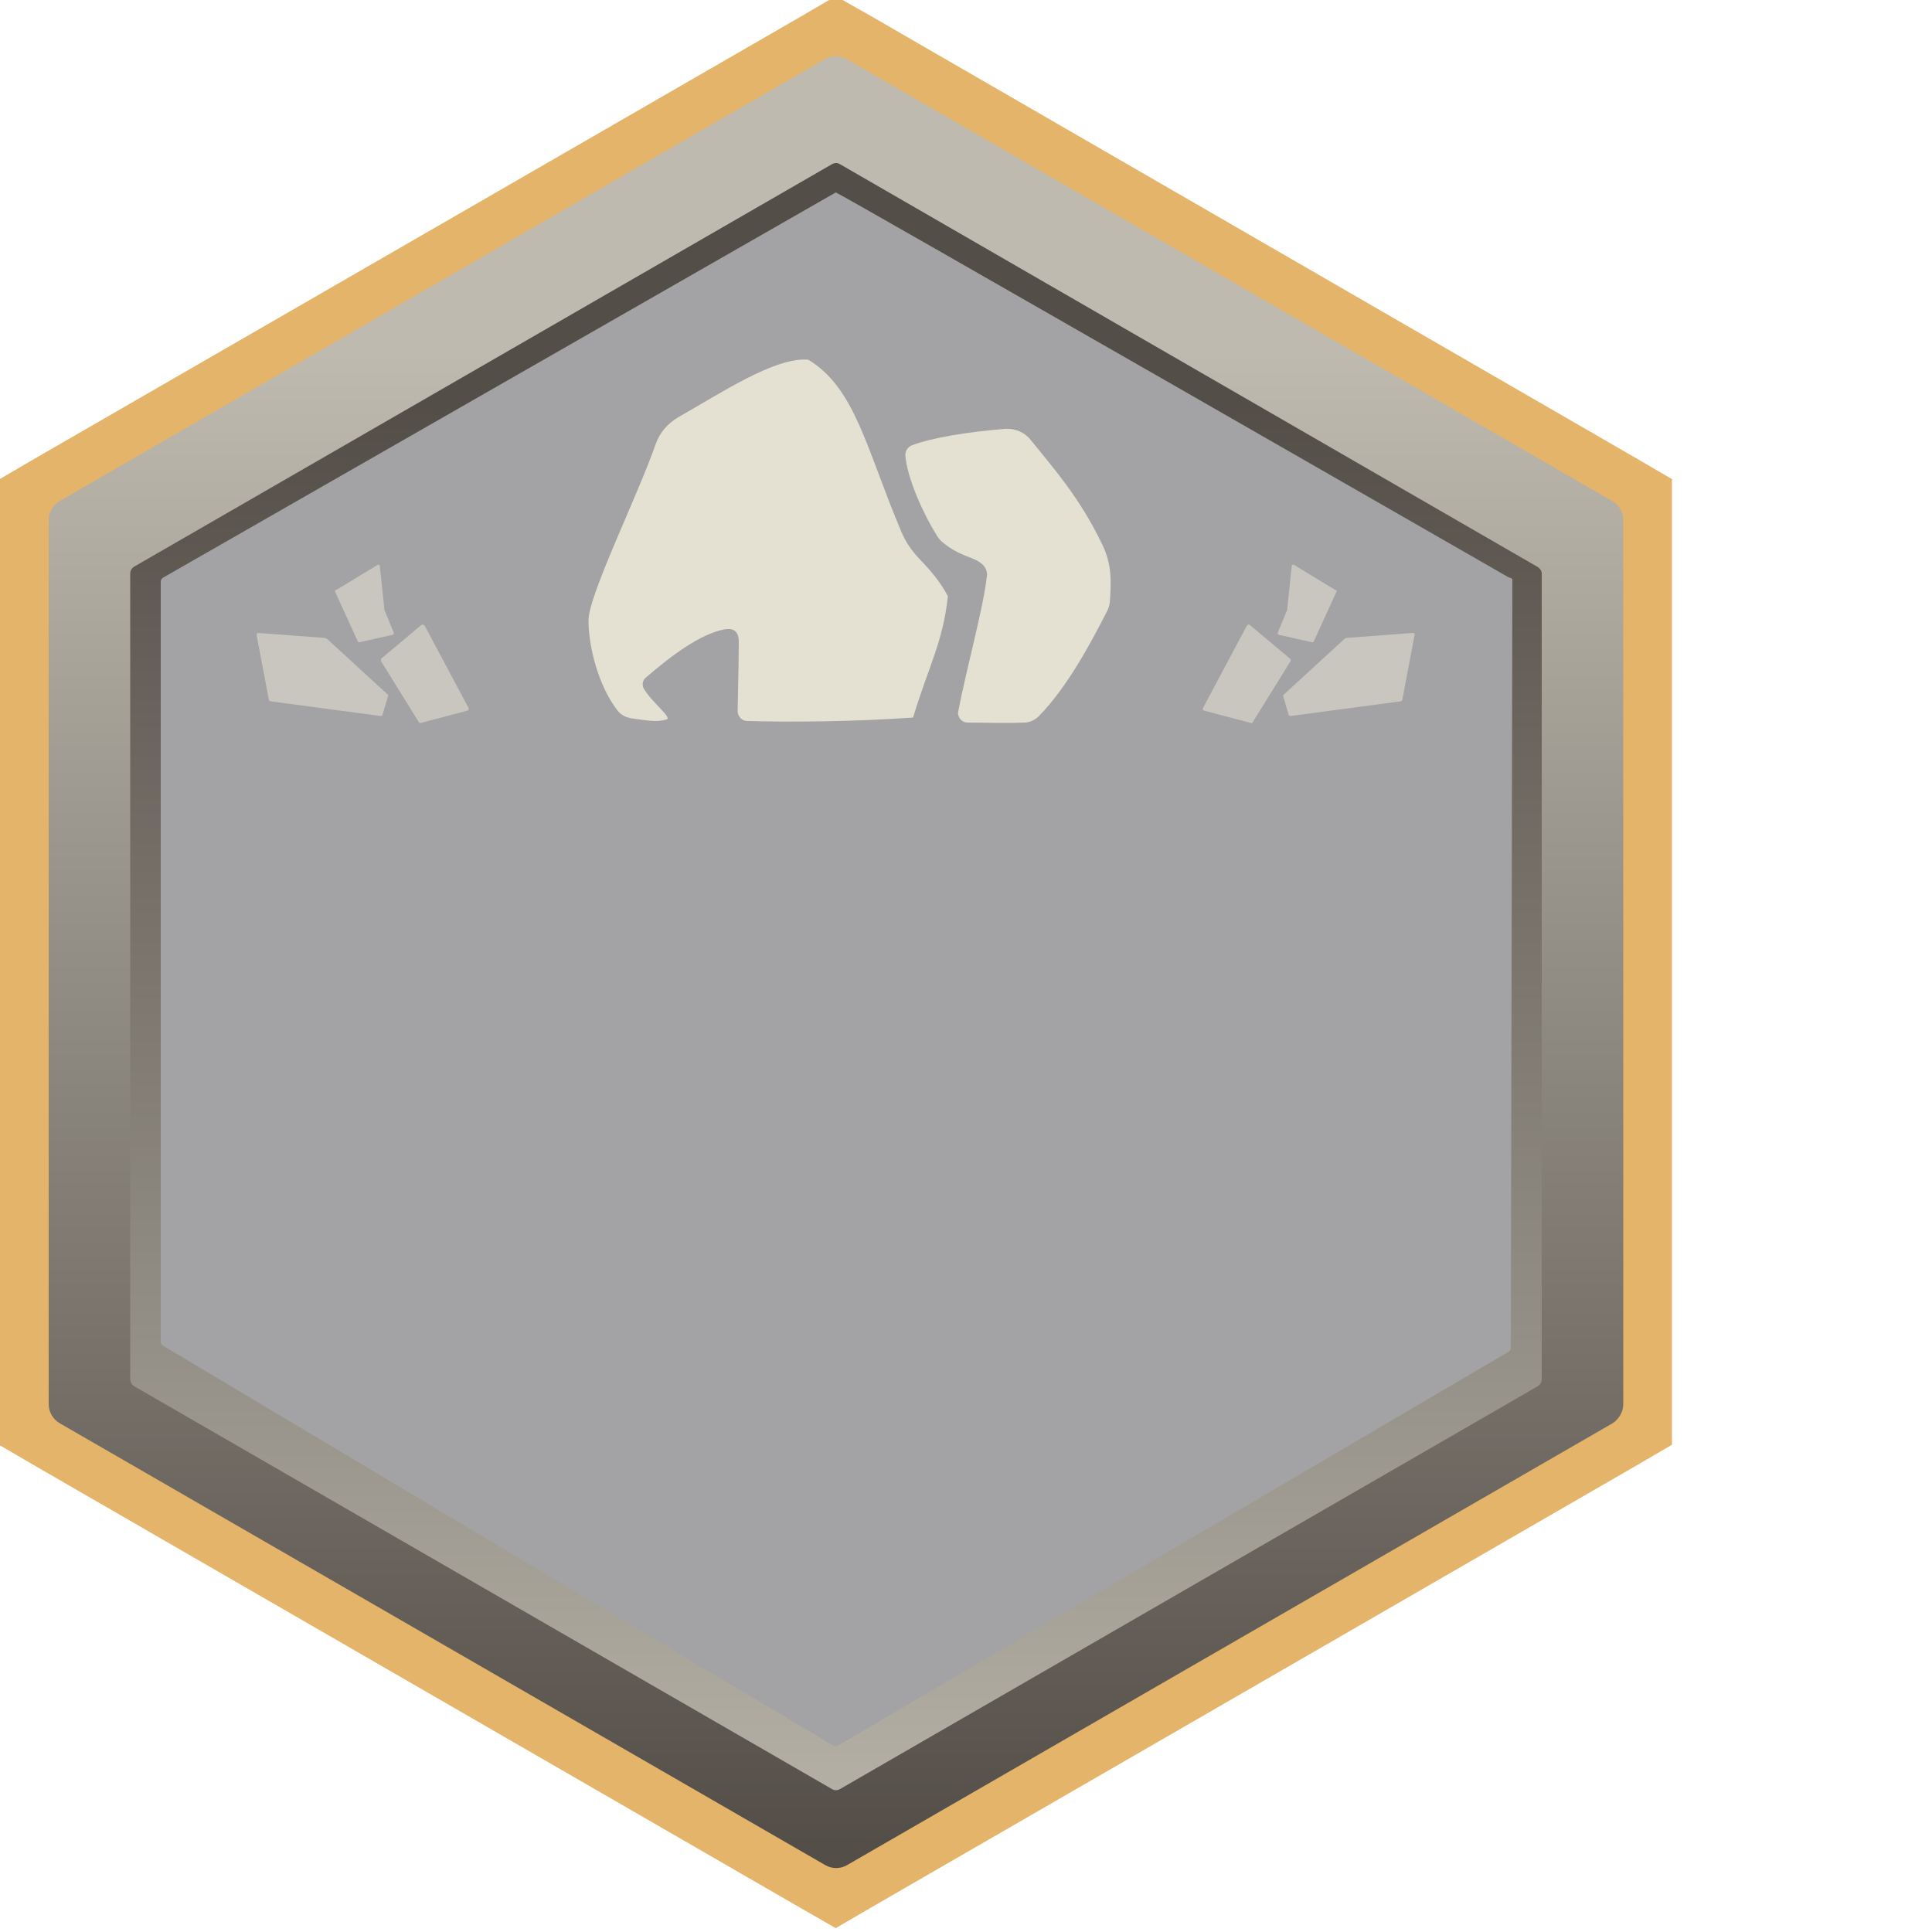
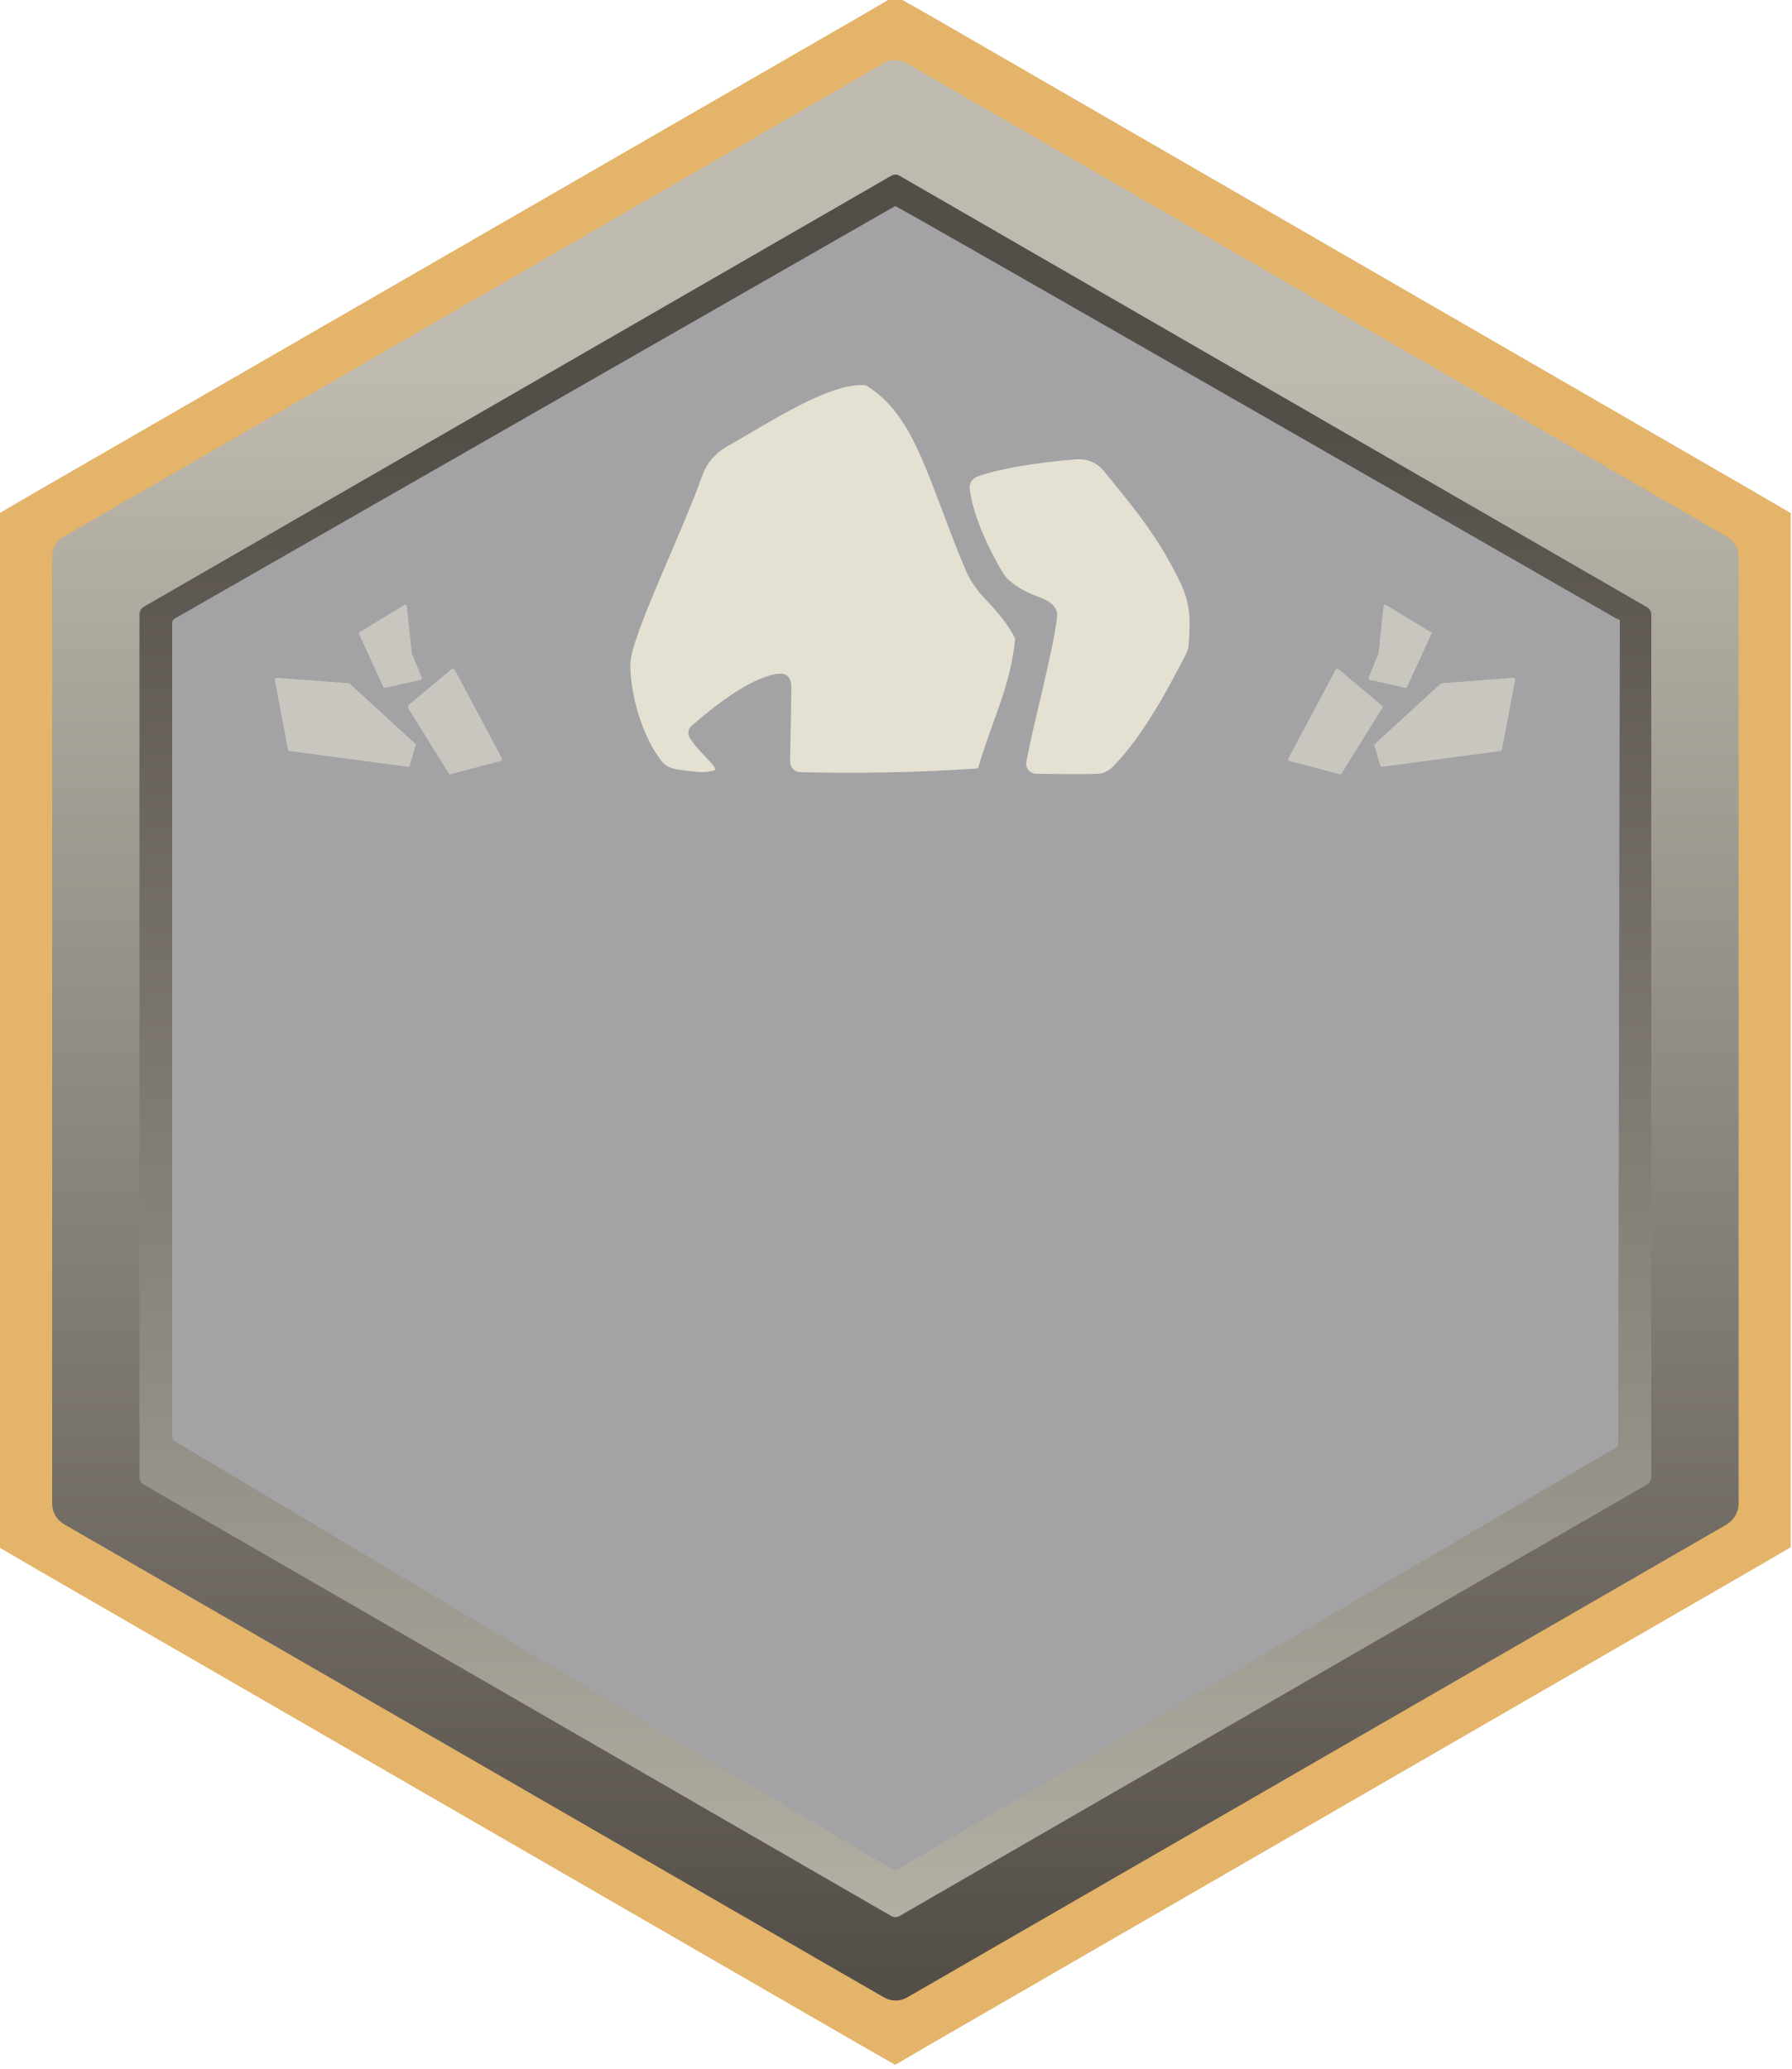
- <svg xmlns="http://www.w3.org/2000/svg" id="a" width="500" height="500" version="1.1" viewBox="0 0 500 500">
+ <svg xmlns="http://www.w3.org/2000/svg" viewBox="0 0 433 500" version="1.1" id="a" style="max-height: 500px" width="433" height="500">
  <defs>
    <style>
      .cls-1 {
        fill: url(#linear-gradient);
      }

      .cls-1, .cls-2, .cls-3, .cls-4, .cls-5, .cls-6 {
        stroke-width: 0px;
      }

      .cls-2 {
        fill: #e3b46a;
      }

      .cls-3 {
        opacity: .4;
      }

      .cls-3, .cls-5 {
        fill: #fffbe6;
        isolation: isolate;
      }

      .cls-4 {
        fill: #a3a3a5;
      }

      .cls-5 {
        opacity: .7;
      }

      .cls-6 {
        fill: url(#linear-gradient-2);
      }
    </style>
-     <linearGradient id="linear-gradient" x1="-18423.5" y1="1467.6" x2="-18423.5" y2="1853.9" gradientTransform="translate(-18207.2 1944.9) rotate(-180)" gradientUnits="userSpaceOnUse">
-       <stop offset="0" stop-color="#544e48" />
-       <stop offset="1" stop-color="#bebaaf" />
+     <linearGradient gradientUnits="userSpaceOnUse" gradientTransform="translate(-18207.2 1944.9) rotate(-180)" y2="1853.9" x2="-18423.5" y1="1467.6" x1="-18423.5" id="linear-gradient">
+       <stop stop-color="#544e48" offset="0" />
+       <stop stop-color="#bebaaf" offset="1" />
    </linearGradient>
-     <linearGradient id="linear-gradient-2" x1="-18423.5" y1="-2272.9" x2="-18423.5" y2="-2674.5" gradientTransform="translate(-18207.2 2780.1) rotate(-180) scale(1 -1)" gradientUnits="userSpaceOnUse">
-       <stop offset="0" stop-color="#bfbbb0" />
-       <stop offset="1" stop-color="#544e48" />
+     <linearGradient gradientUnits="userSpaceOnUse" gradientTransform="translate(-18207.2 2780.1) rotate(-180) scale(1 -1)" y2="-2674.5" x2="-18423.5" y1="-2272.9" x1="-18423.5" id="linear-gradient-2">
+       <stop stop-color="#bfbbb0" offset="0" />
+       <stop stop-color="#544e48" offset="1" />
    </linearGradient>
  </defs>
-   <path class="cls-2" d="M429.3,126v245.9l-213,123L3.4,371.9V126L216.3,3.1l213,122.9Z" />
-   <path class="cls-2" d="M216.3,484.3L12.6,366.6v-235.3L216.3,13.7l203.8,117.7v235.3l-203.8,117.6M216.3,499l8.9-5.2,198.6-114.7,8.9-5.2V124l-8.9-5.2L225.3,4.1l-9-5.1-8.9,5.2L8.8,118.8-.1,124v250l8.9,5.2,198.6,114.7,8.9,5.1h0Z" />
-   <path class="cls-1" d="M420.1,363.4v-228.8c0-2-1.1-3.9-2.8-4.9L219.1,15.3c-1.7-1-3.9-1-5.6,0L15.4,129.7c-1.7,1-2.8,2.9-2.8,4.9v228.8c0,2,1.1,3.9,2.8,4.9l198.2,114.4c1.7,1,3.9,1,5.6,0l198.2-114.4c1.6-1.1,2.7-2.9,2.7-4.9Z" />
-   <path class="cls-6" d="M399,148.5v208.4c0,.8-.4,1.5-1.1,1.9l-180.5,104.2c-.7.4-1.5.4-2.1,0l-180.5-104.2c-.7-.4-1.1-1.1-1.1-1.9v-208.4c0-.8.4-1.5,1.1-1.9L215.3,42.5c.7-.4,1.5-.4,2.1,0l180.5,104.2c.7.4,1.1,1.1,1.1,1.8h0Z" />
-   <path class="cls-4" d="M391,348.8l.4-198.8c0-.4-.6-.4-1-.6,0,0-173.8-99.8-174.1-99.6L42.2,149.5c-.3.2-.6.6-.6,1v196.7c0,.4.2.8.5,1l173.6,103.6c.3.2.8.2,1.1,0l173.5-101.9c.5-.3.7-.7.7-1.1h0Z" />
-   <path class="cls-3" d="M322.7,161.9l-11.4,21.4c-.1.2,0,.5.3.6l12.1,3.2c.2.1.4,0,.5-.2l9.8-15.8c.1-.2.1-.4-.1-.6l-10.5-8.8c-.2-.1-.5-.1-.7.2h0ZM348,165.3l-15.8,14.5c-.1.1-.2.3-.1.4l1.4,4.8c.1.2.3.3.5.3l28.5-3.8c.2,0,.3-.2.4-.3l3.2-16.9c.1-.3-.2-.5-.4-.5l-17.3,1.3c-.2.1-.3.1-.4.2h0ZM345.9,153.1l-5.9,12.9c-.1.2-.3.3-.5.2l-8.5-1.9c-.3-.1-.4-.3-.3-.6l2.4-5.8h0c0-.1,1.2-11.4,1.2-11.4,0-.3.4-.5.6-.3l10.7,6.5c.3-.1.4.2.3.4h0ZM109.9,161.9l11.4,21.4c0,.2,0,.5-.3.6l-12.1,3.2c-.2.1-.4,0-.5-.2l-9.8-15.8v-.6l10.5-8.8c.3-.1.6-.1.7.2h.1ZM84.6,165.3l15.8,14.5c0,.1.2.3,0,.4l-1.4,4.8c0,.2-.3.3-.5.3l-28.5-3.8c-.2,0-.3-.2-.4-.3l-3.2-16.9c0-.3.2-.5.4-.5l17.3,1.3c.3.1.4.1.4.2h0ZM86.7,153.1l5.9,12.9c0,.2.3.3.5.2l8.5-1.9c.3-.1.4-.3.3-.6l-2.4-5.8h0c0-.1-1.2-11.4-1.2-11.4,0-.3-.4-.5-.6-.3l-10.7,6.5c-.3-.1-.3.2-.3.4h0Z" />
-   <path class="cls-5" d="M163.1,185.8c-1.1-.1-2.5-.9-3.2-1.8-5.1-6.5-7.6-16.8-7.6-23.4s12.5-31.7,17.4-45.7c1-2.9,3.1-5.3,5.8-6.9,10.8-6.1,25.1-15.7,33.7-14.9,12.2,7.4,15,23.1,24.1,44.6,1.1,2.6,2.7,4.9,4.6,6.9,3.1,3.2,5.6,6.2,7.4,9.7-1.2,11.8-5.1,18.4-9,31.4-15.7,1.1-31.4,1.2-42.9.9-1.4,0-2.5-1.2-2.5-2.6.2-9.2.3-14.8.3-17.9s-1.8-3.6-3.8-3.2c-6.2,1.2-13.6,6.7-20.3,12.5-.8.7-1,1.8-.5,2.8,2.1,3.6,7.5,7.6,5.9,8-2.8.8-5.2.2-9.2-.3h-.2ZM234.3,117.9c.5,5.9,4.6,15,8.1,20.6.4.7.9,1.3,1.5,1.8,4.8,4,8,3.6,10.4,5.8.8.8,1.3,1.9,1.1,3.1-1,8.6-5.5,24.7-7.4,34.9-.3,1.5.9,2.9,2.4,2.9,4.4,0,10,.2,14.7,0,1.4,0,2.8-.7,3.8-1.7,7.4-7.6,13.4-18.9,17.7-27.3.3-.6.5-1.3.6-2,.4-5.4.6-9.8-1.9-15-5.8-12.2-12.9-20.1-18.6-27.2-1.6-2-4.1-3-6.7-2.8-9.8.8-18.8,2.3-23.9,4.2-1.1.4-1.9,1.5-1.8,2.7h0Z" />
+   <path d="M429.3,126v245.9l-213,123L3.4,371.9V126L216.3,3.1l213,122.9Z" class="cls-2" />
+   <path d="M216.3,484.3L12.6,366.6v-235.3L216.3,13.7l203.8,117.7v235.3l-203.8,117.6M216.3,499l8.9-5.2,198.6-114.7,8.9-5.2V124l-8.9-5.2L225.3,4.1l-9-5.1-8.9,5.2L8.8,118.8-.1,124v250l8.9,5.2,198.6,114.7,8.9,5.1h0Z" class="cls-2" />
+   <path d="M420.1,363.4v-228.8c0-2-1.1-3.9-2.8-4.9L219.1,15.3c-1.7-1-3.9-1-5.6,0L15.4,129.7c-1.7,1-2.8,2.9-2.8,4.9v228.8c0,2,1.1,3.9,2.8,4.9l198.2,114.4c1.7,1,3.9,1,5.6,0l198.2-114.4c1.6-1.1,2.7-2.9,2.7-4.9Z" class="cls-1" />
+   <path d="M399,148.5v208.4c0,.8-.4,1.5-1.1,1.9l-180.5,104.2c-.7.4-1.5.4-2.1,0l-180.5-104.2c-.7-.4-1.1-1.1-1.1-1.9v-208.4c0-.8.4-1.5,1.1-1.9L215.3,42.5c.7-.4,1.5-.4,2.1,0l180.5,104.2c.7.4,1.1,1.1,1.1,1.8h0Z" class="cls-6" />
+   <path d="M391,348.8l.4-198.8c0-.4-.6-.4-1-.6,0,0-173.8-99.8-174.1-99.6L42.2,149.5c-.3.2-.6.6-.6,1v196.7c0,.4.2.8.5,1l173.6,103.6c.3.2.8.2,1.1,0l173.5-101.9c.5-.3.7-.7.7-1.1h0Z" class="cls-4" />
+   <path d="M322.7,161.9l-11.4,21.4c-.1.2,0,.5.3.6l12.1,3.2c.2.1.4,0,.5-.2l9.8-15.8c.1-.2.1-.4-.1-.6l-10.5-8.8c-.2-.1-.5-.1-.7.2h0ZM348,165.3l-15.8,14.5c-.1.1-.2.3-.1.4l1.4,4.8c.1.2.3.3.5.3l28.5-3.8c.2,0,.3-.2.4-.3l3.2-16.9c.1-.3-.2-.5-.4-.5l-17.3,1.3c-.2.1-.3.1-.4.2h0ZM345.9,153.1l-5.9,12.9c-.1.2-.3.3-.5.2l-8.5-1.9c-.3-.1-.4-.3-.3-.6l2.4-5.8h0c0-.1,1.2-11.4,1.2-11.4,0-.3.4-.5.6-.3l10.7,6.5c.3-.1.4.2.3.4h0ZM109.9,161.9l11.4,21.4c0,.2,0,.5-.3.6l-12.1,3.2c-.2.1-.4,0-.5-.2l-9.8-15.8v-.6l10.5-8.8c.3-.1.6-.1.7.2h.1ZM84.6,165.3l15.8,14.5c0,.1.2.3,0,.4l-1.4,4.8c0,.2-.3.3-.5.3l-28.5-3.8c-.2,0-.3-.2-.4-.3l-3.2-16.9c0-.3.2-.5.4-.5l17.3,1.3c.3.1.4.1.4.2h0ZM86.7,153.1l5.9,12.9c0,.2.3.3.5.2l8.5-1.9c.3-.1.4-.3.3-.6l-2.4-5.8h0c0-.1-1.2-11.4-1.2-11.4,0-.3-.4-.5-.6-.3l-10.7,6.5c-.3-.1-.3.2-.3.4h0Z" class="cls-3" />
+   <path d="M163.1,185.8c-1.1-.1-2.5-.9-3.2-1.8-5.1-6.5-7.6-16.8-7.6-23.4s12.5-31.7,17.4-45.7c1-2.9,3.1-5.3,5.8-6.9,10.8-6.1,25.1-15.7,33.7-14.9,12.2,7.4,15,23.1,24.1,44.6,1.1,2.6,2.7,4.9,4.6,6.9,3.1,3.2,5.6,6.2,7.4,9.7-1.2,11.8-5.1,18.4-9,31.4-15.7,1.1-31.4,1.2-42.9.9-1.4,0-2.5-1.2-2.5-2.6.2-9.2.3-14.8.3-17.9s-1.8-3.6-3.8-3.2c-6.2,1.2-13.6,6.7-20.3,12.5-.8.7-1,1.8-.5,2.8,2.1,3.6,7.5,7.6,5.9,8-2.8.8-5.2.2-9.2-.3h-.2ZM234.3,117.9c.5,5.9,4.6,15,8.1,20.6.4.7.9,1.3,1.5,1.8,4.8,4,8,3.6,10.4,5.8.8.8,1.3,1.9,1.1,3.1-1,8.6-5.5,24.7-7.4,34.9-.3,1.5.9,2.9,2.4,2.9,4.4,0,10,.2,14.7,0,1.4,0,2.8-.7,3.8-1.7,7.4-7.6,13.4-18.9,17.7-27.3.3-.6.5-1.3.6-2,.4-5.4.6-9.8-1.9-15-5.8-12.2-12.9-20.1-18.6-27.2-1.6-2-4.1-3-6.7-2.8-9.8.8-18.8,2.3-23.9,4.2-1.1.4-1.9,1.5-1.8,2.7h0Z" class="cls-5" />
</svg>
